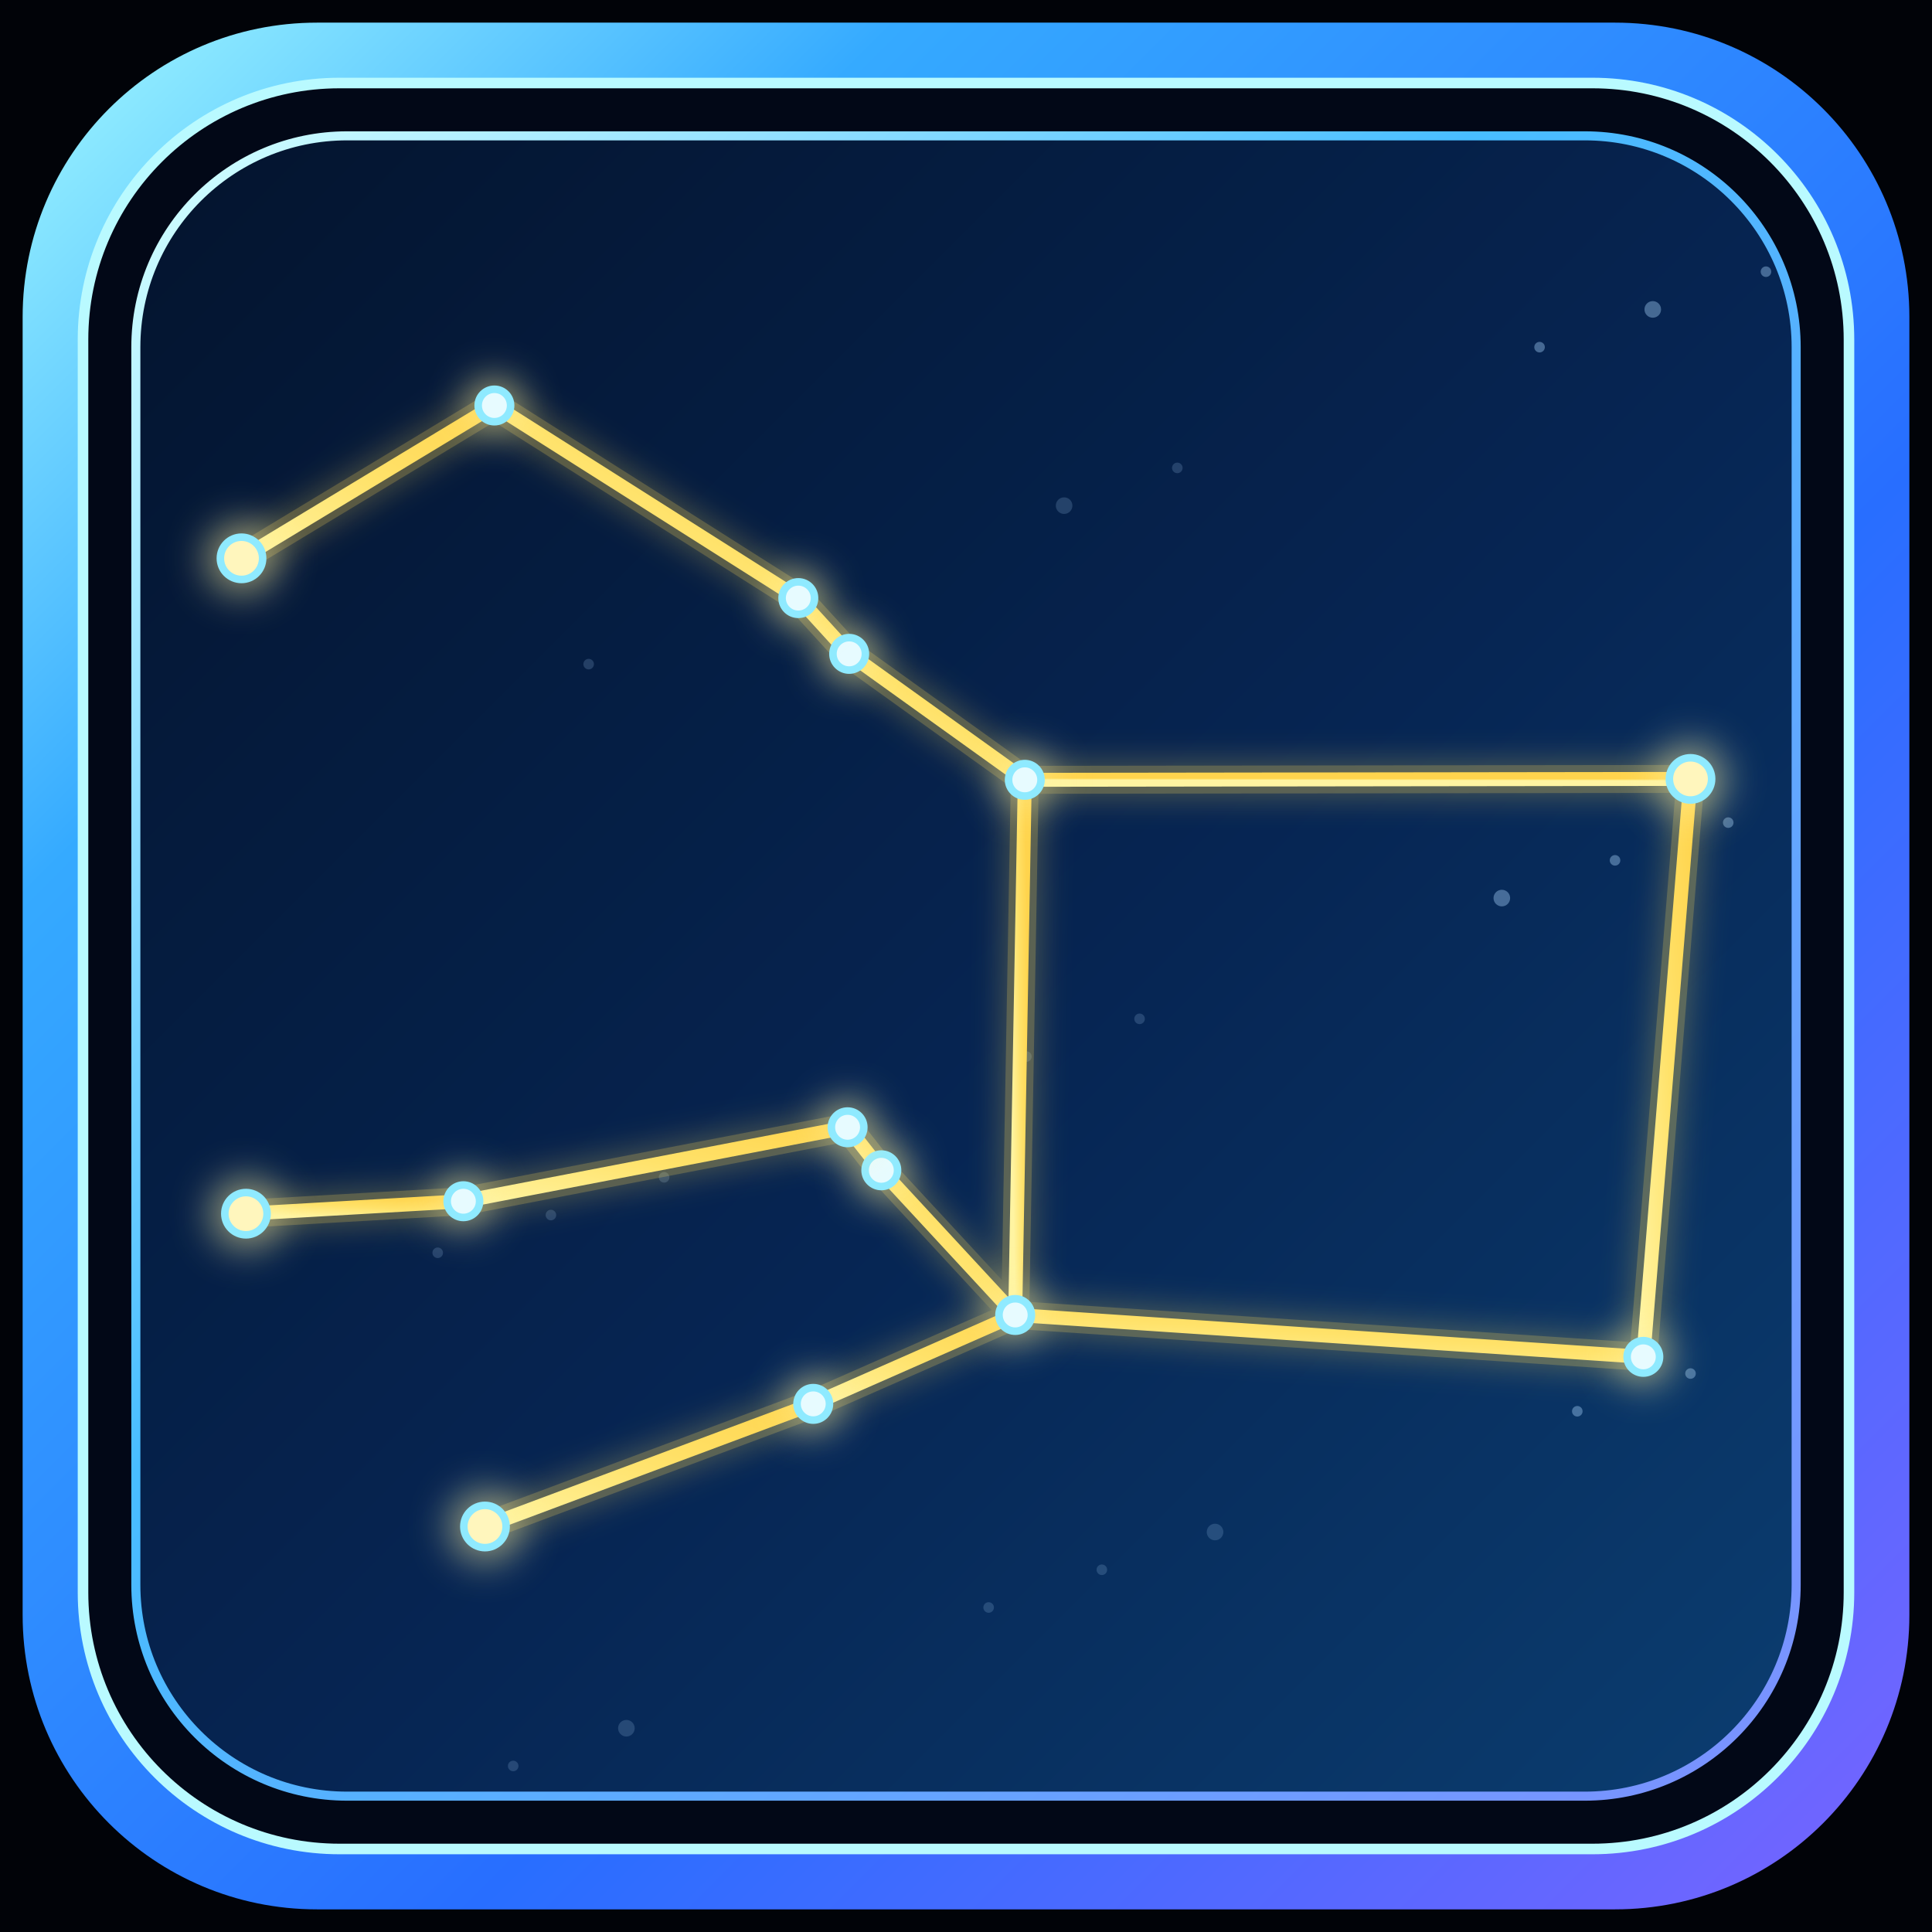
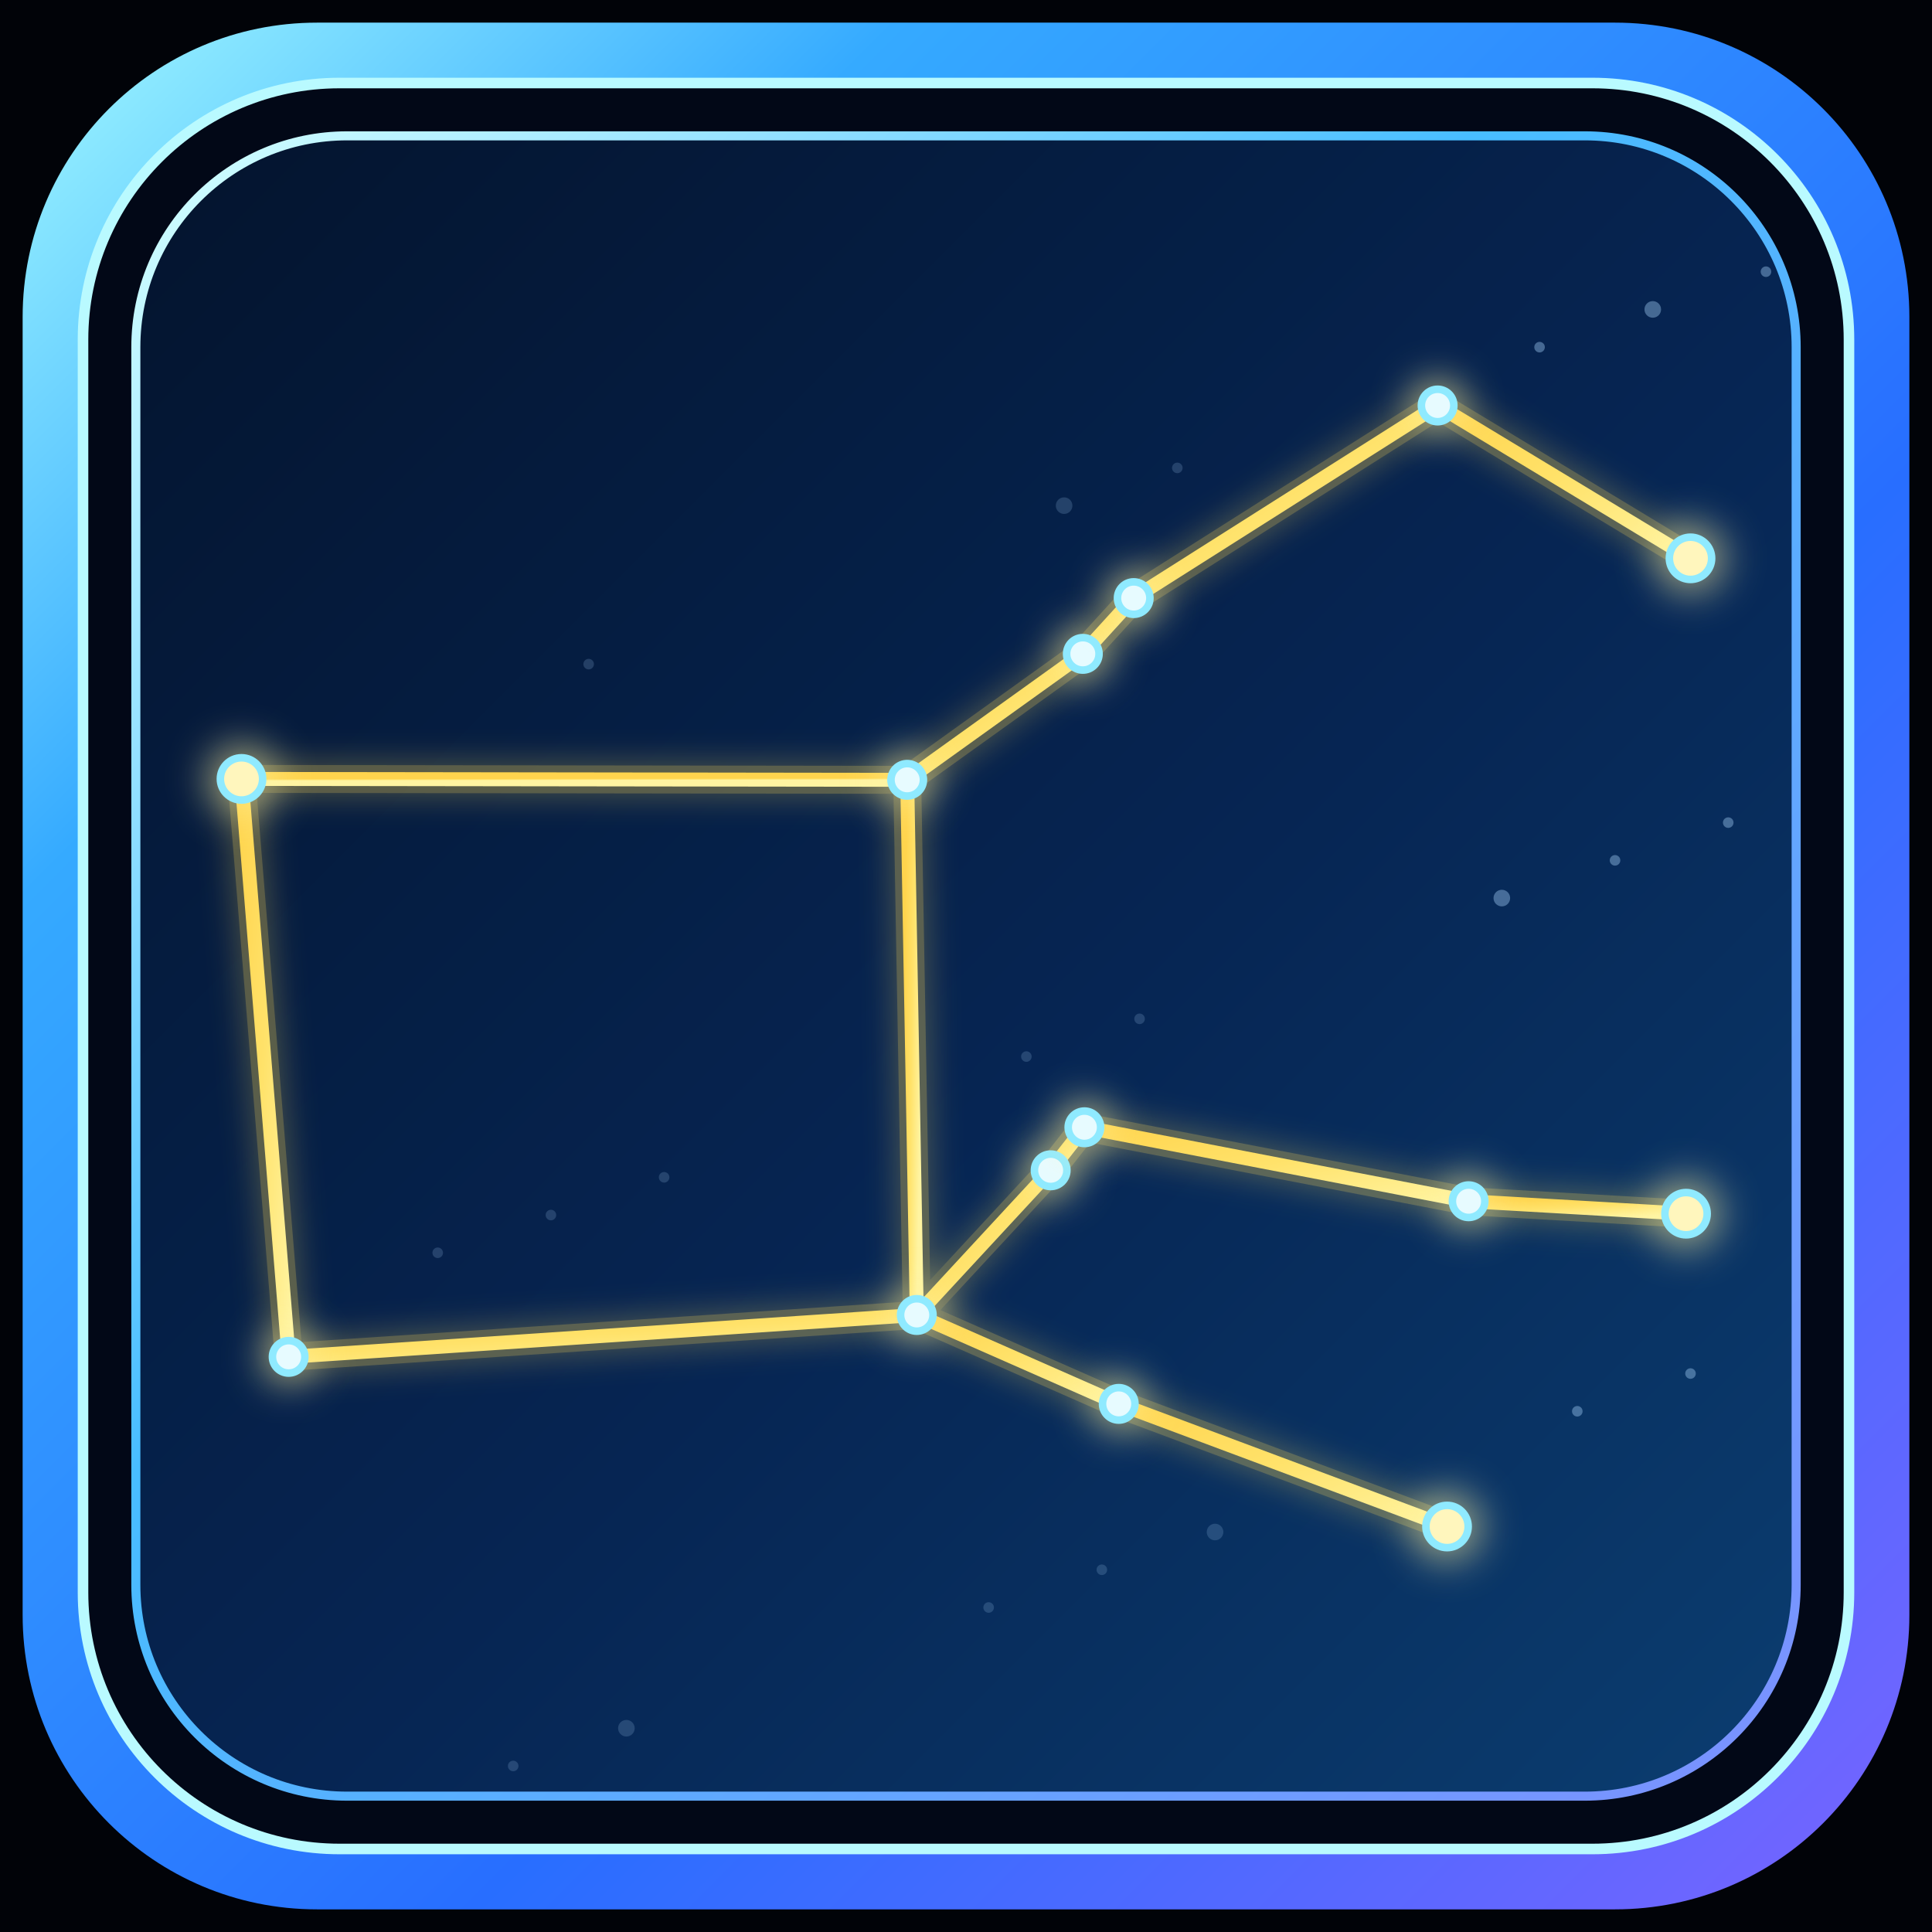
<svg xmlns="http://www.w3.org/2000/svg" width="256" height="256" viewBox="0 0 256 256">
  <g>
    <defs>
      <linearGradient id="rim" x1="0" y1="0" x2="1" y2="1">
        <stop offset="0" stop-color="#9ff7ff" />
        <stop offset=".23" stop-color="#35aaff" />
        <stop offset=".62" stop-color="#286eff" />
        <stop offset="1" stop-color="#7864ff" />
      </linearGradient>
      <linearGradient id="rimInner" x1="0" y1="0" x2="1" y2="1">
        <stop offset="0" stop-color="#d4ffff" />
        <stop offset=".4" stop-color="#48bdff" />
        <stop offset="1" stop-color="#7b91ff" />
      </linearGradient>
      <linearGradient id="space" x1="0" y1="0" x2="1" y2="1">
        <stop offset="0" stop-color="#04142e" />
        <stop offset=".55" stop-color="#062553" />
        <stop offset="1" stop-color="#0b3d70" />
      </linearGradient>
      <linearGradient id="line" x1="0" y1="0" x2="1" y2="1">
        <stop offset="0" stop-color="#fff4a1" />
        <stop offset=".52" stop-color="#ffe26a" />
        <stop offset="1" stop-color="#ffd44d" />
      </linearGradient>
      <filter id="lineGlow" x="-40%" y="-40%" width="180%" height="180%">
        <feGaussianBlur stdDeviation="2.2" result="blur" />
        <feMerge>
          <feMergeNode in="blur" />
          <feMergeNode in="SourceGraphic" />
        </feMerge>
      </filter>
      <filter id="starGlow" x="-100%" y="-100%" width="300%" height="300%">
        <feGaussianBlur stdDeviation="2.4" />
      </filter>
    </defs>
    <rect width="256" height="256" rx="0" fill="#010308" />
    <rect x="3" y="3" width="250" height="250" rx="39" fill="url(#rim)" />
    <rect x="11" y="11" width="234" height="234" rx="34" fill="#020817" stroke="#b9faff" stroke-width="1.4" />
    <rect x="18" y="18" width="220" height="220" rx="28" fill="url(#space)" stroke="url(#rimInner)" stroke-width="1.2" />
    <circle cx="199" cy="119" r="1.1" fill="#9ec9f0" opacity="0.42" />
    <circle cx="58" cy="166" r="0.7" fill="#9ec9f0" opacity="0.2" />
    <circle cx="131" cy="213" r="0.7" fill="#9ec9f0" opacity="0.2" />
    <circle cx="204" cy="46" r="0.7" fill="#9ec9f0" opacity="0.42" />
    <circle cx="136" cy="140" r="0.7" fill="#9ec9f0" opacity="0.2" />
    <circle cx="209" cy="187" r="0.7" fill="#9ec9f0" opacity="0.42" />
    <circle cx="68" cy="234" r="0.7" fill="#9ec9f0" opacity="0.2" />
    <circle cx="141" cy="67" r="1.1" fill="#9ec9f0" opacity="0.2" />
    <circle cx="214" cy="114" r="0.7" fill="#9ec9f0" opacity="0.42" />
    <circle cx="73" cy="161" r="0.7" fill="#9ec9f0" opacity="0.2" />
    <circle cx="146" cy="208" r="0.7" fill="#9ec9f0" opacity="0.2" />
    <circle cx="219" cy="41" r="1.1" fill="#9ec9f0" opacity="0.42" />
    <circle cx="78" cy="88" r="0.7" fill="#9ec9f0" opacity="0.2" />
    <circle cx="151" cy="135" r="0.7" fill="#9ec9f0" opacity="0.2" />
    <circle cx="224" cy="182" r="0.7" fill="#9ec9f0" opacity="0.42" />
    <circle cx="83" cy="229" r="1.1" fill="#9ec9f0" opacity="0.2" />
    <circle cx="156" cy="62" r="0.7" fill="#9ec9f0" opacity="0.2" />
    <circle cx="229" cy="109" r="0.7" fill="#9ec9f0" opacity="0.42" />
    <circle cx="88" cy="156" r="0.7" fill="#9ec9f0" opacity="0.2" />
    <circle cx="161" cy="203" r="1.1" fill="#9ec9f0" opacity="0.2" />
    <circle cx="234" cy="36" r="0.7" fill="#9ec9f0" opacity="0.42" />
-     <g transform="translate(0 256) scale(1 -1)">
+     <g transform="rotate(180 128 128)">
      <g>
        <g fill="none" stroke="#ffd957" stroke-width="3.7" stroke-linecap="round" stroke-linejoin="round" opacity=".34" filter="url(#lineGlow)">
          <line x1="224.00" y1="152.79" x2="135.79" y2="152.67" />
          <line x1="224.00" y1="152.79" x2="217.75" y2="76.21" />
          <line x1="135.79" y1="152.67" x2="112.52" y2="169.36" />
          <line x1="135.79" y1="152.67" x2="134.52" y2="81.76" />
          <line x1="134.52" y1="81.76" x2="107.76" y2="69.98" />
          <line x1="134.52" y1="81.76" x2="116.78" y2="100.93" />
          <line x1="134.52" y1="81.76" x2="217.75" y2="76.21" />
          <line x1="107.76" y1="69.98" x2="64.26" y2="53.73" />
          <line x1="116.78" y1="100.93" x2="112.31" y2="106.63" />
          <line x1="112.31" y1="106.63" x2="61.40" y2="96.83" />
          <line x1="61.40" y1="96.83" x2="32.59" y2="95.18" />
          <line x1="112.52" y1="169.36" x2="105.78" y2="176.75" />
          <line x1="105.78" y1="176.75" x2="65.51" y2="202.27" />
          <line x1="65.51" y1="202.27" x2="32.00" y2="182.02" />
        </g>
        <g fill="none" stroke="url(#line)" stroke-width="1.85" stroke-linecap="round" stroke-linejoin="round">
          <line x1="224.00" y1="152.79" x2="135.79" y2="152.67" />
          <line x1="224.00" y1="152.79" x2="217.75" y2="76.21" />
          <line x1="135.79" y1="152.67" x2="112.52" y2="169.36" />
          <line x1="135.79" y1="152.67" x2="134.52" y2="81.76" />
          <line x1="134.52" y1="81.76" x2="107.76" y2="69.98" />
          <line x1="134.52" y1="81.76" x2="116.78" y2="100.93" />
          <line x1="134.52" y1="81.76" x2="217.75" y2="76.21" />
          <line x1="107.76" y1="69.98" x2="64.26" y2="53.73" />
          <line x1="116.78" y1="100.93" x2="112.31" y2="106.63" />
          <line x1="112.31" y1="106.63" x2="61.40" y2="96.83" />
          <line x1="61.40" y1="96.83" x2="32.59" y2="95.18" />
          <line x1="112.52" y1="169.36" x2="105.78" y2="176.75" />
          <line x1="105.78" y1="176.75" x2="65.51" y2="202.27" />
          <line x1="65.51" y1="202.27" x2="32.00" y2="182.02" />
        </g>
        <g>
          <circle cx="224.00" cy="152.79" r="5.1" fill="#fff5a8" opacity=".45" filter="url(#starGlow)" />
          <circle cx="224.00" cy="152.79" r="2.8" fill="#fff6bd" stroke="#8feaff" stroke-width="1.0" />
        </g>
        <g>
          <circle cx="135.79" cy="152.67" r="4" fill="#fff5a8" opacity=".45" filter="url(#starGlow)" />
          <circle cx="135.79" cy="152.67" r="2.15" fill="#e7fbff" stroke="#8feaff" stroke-width="1.0" />
        </g>
        <g>
          <circle cx="134.52" cy="81.76" r="4" fill="#fff5a8" opacity=".45" filter="url(#starGlow)" />
          <circle cx="134.52" cy="81.76" r="2.15" fill="#e7fbff" stroke="#8feaff" stroke-width="1.0" />
        </g>
        <g>
          <circle cx="107.76" cy="69.98" r="4" fill="#fff5a8" opacity=".45" filter="url(#starGlow)" />
          <circle cx="107.76" cy="69.98" r="2.15" fill="#e7fbff" stroke="#8feaff" stroke-width="1.0" />
        </g>
        <g>
          <circle cx="64.26" cy="53.73" r="5.1" fill="#fff5a8" opacity=".45" filter="url(#starGlow)" />
          <circle cx="64.26" cy="53.73" r="2.8" fill="#fff6bd" stroke="#8feaff" stroke-width="1.0" />
        </g>
        <g>
          <circle cx="116.78" cy="100.93" r="4" fill="#fff5a8" opacity=".45" filter="url(#starGlow)" />
          <circle cx="116.78" cy="100.93" r="2.15" fill="#e7fbff" stroke="#8feaff" stroke-width="1.0" />
        </g>
        <g>
          <circle cx="112.31" cy="106.63" r="4" fill="#fff5a8" opacity=".45" filter="url(#starGlow)" />
          <circle cx="112.31" cy="106.63" r="2.15" fill="#e7fbff" stroke="#8feaff" stroke-width="1.0" />
        </g>
        <g>
          <circle cx="61.40" cy="96.83" r="4" fill="#fff5a8" opacity=".45" filter="url(#starGlow)" />
          <circle cx="61.40" cy="96.83" r="2.15" fill="#e7fbff" stroke="#8feaff" stroke-width="1.0" />
        </g>
        <g>
          <circle cx="32.59" cy="95.18" r="5.1" fill="#fff5a8" opacity=".45" filter="url(#starGlow)" />
          <circle cx="32.59" cy="95.18" r="2.8" fill="#fff6bd" stroke="#8feaff" stroke-width="1.0" />
        </g>
        <g>
          <circle cx="112.52" cy="169.36" r="4" fill="#fff5a8" opacity=".45" filter="url(#starGlow)" />
          <circle cx="112.52" cy="169.36" r="2.15" fill="#e7fbff" stroke="#8feaff" stroke-width="1.0" />
        </g>
        <g>
          <circle cx="105.78" cy="176.75" r="4" fill="#fff5a8" opacity=".45" filter="url(#starGlow)" />
          <circle cx="105.78" cy="176.75" r="2.15" fill="#e7fbff" stroke="#8feaff" stroke-width="1.0" />
        </g>
        <g>
          <circle cx="65.51" cy="202.27" r="4" fill="#fff5a8" opacity=".45" filter="url(#starGlow)" />
          <circle cx="65.51" cy="202.27" r="2.15" fill="#e7fbff" stroke="#8feaff" stroke-width="1.0" />
        </g>
        <g>
          <circle cx="32.00" cy="182.02" r="5.1" fill="#fff5a8" opacity=".45" filter="url(#starGlow)" />
          <circle cx="32.00" cy="182.02" r="2.8" fill="#fff6bd" stroke="#8feaff" stroke-width="1.0" />
        </g>
        <g>
          <circle cx="217.75" cy="76.21" r="4" fill="#fff5a8" opacity=".45" filter="url(#starGlow)" />
          <circle cx="217.75" cy="76.21" r="2.15" fill="#e7fbff" stroke="#8feaff" stroke-width="1.0" />
        </g>
      </g>
    </g>
  </g>
</svg>
